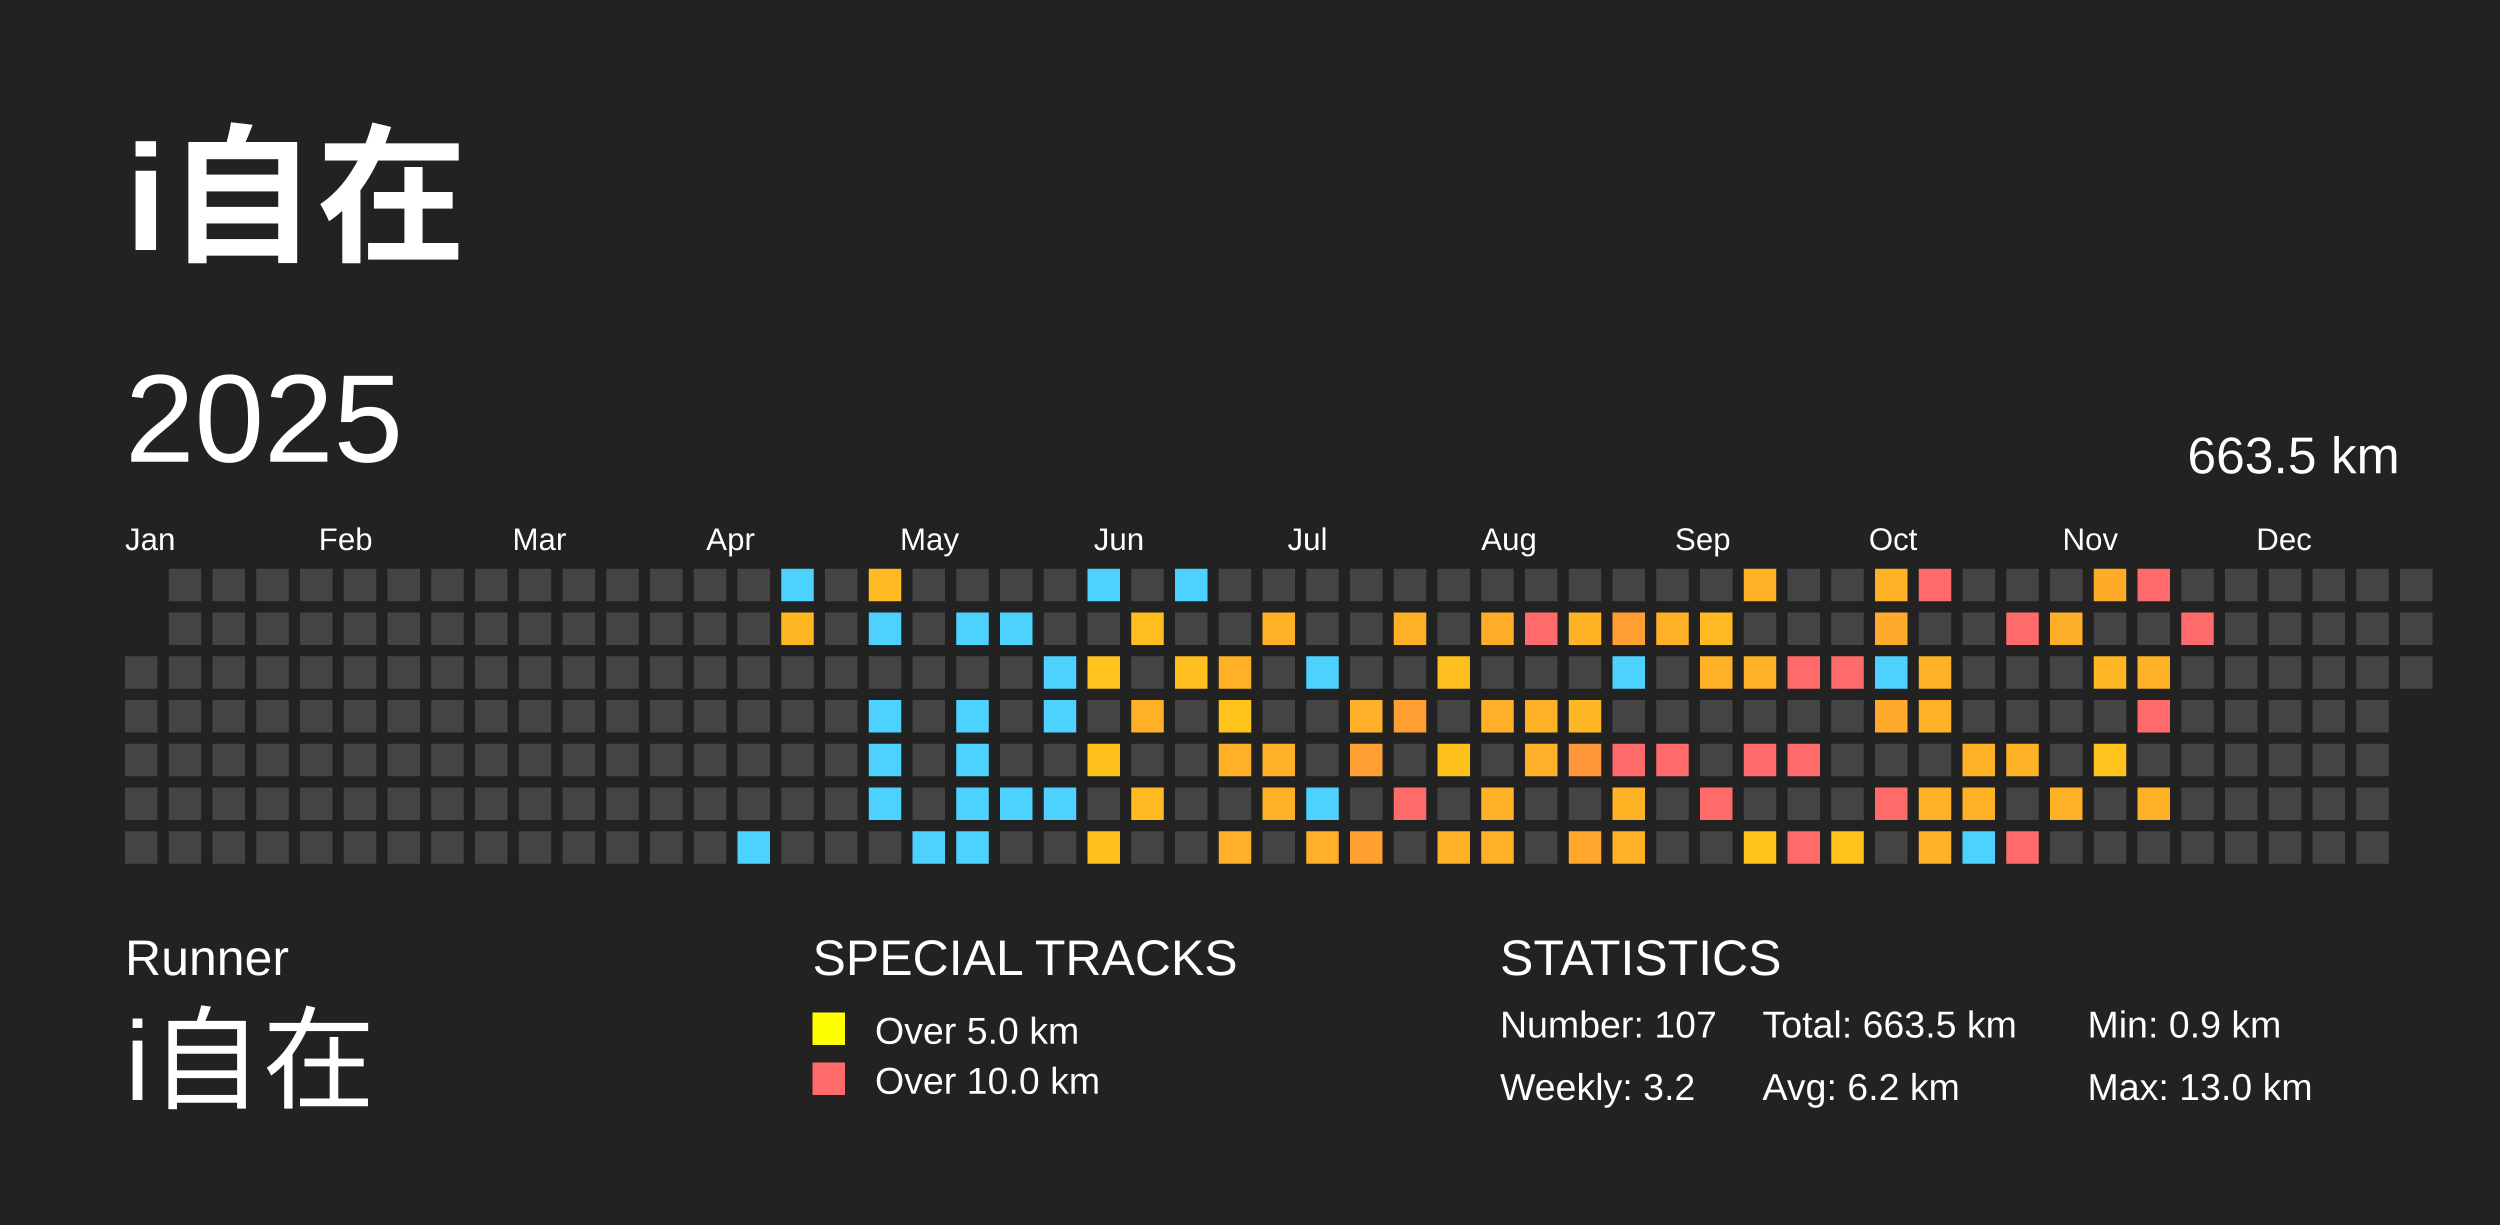
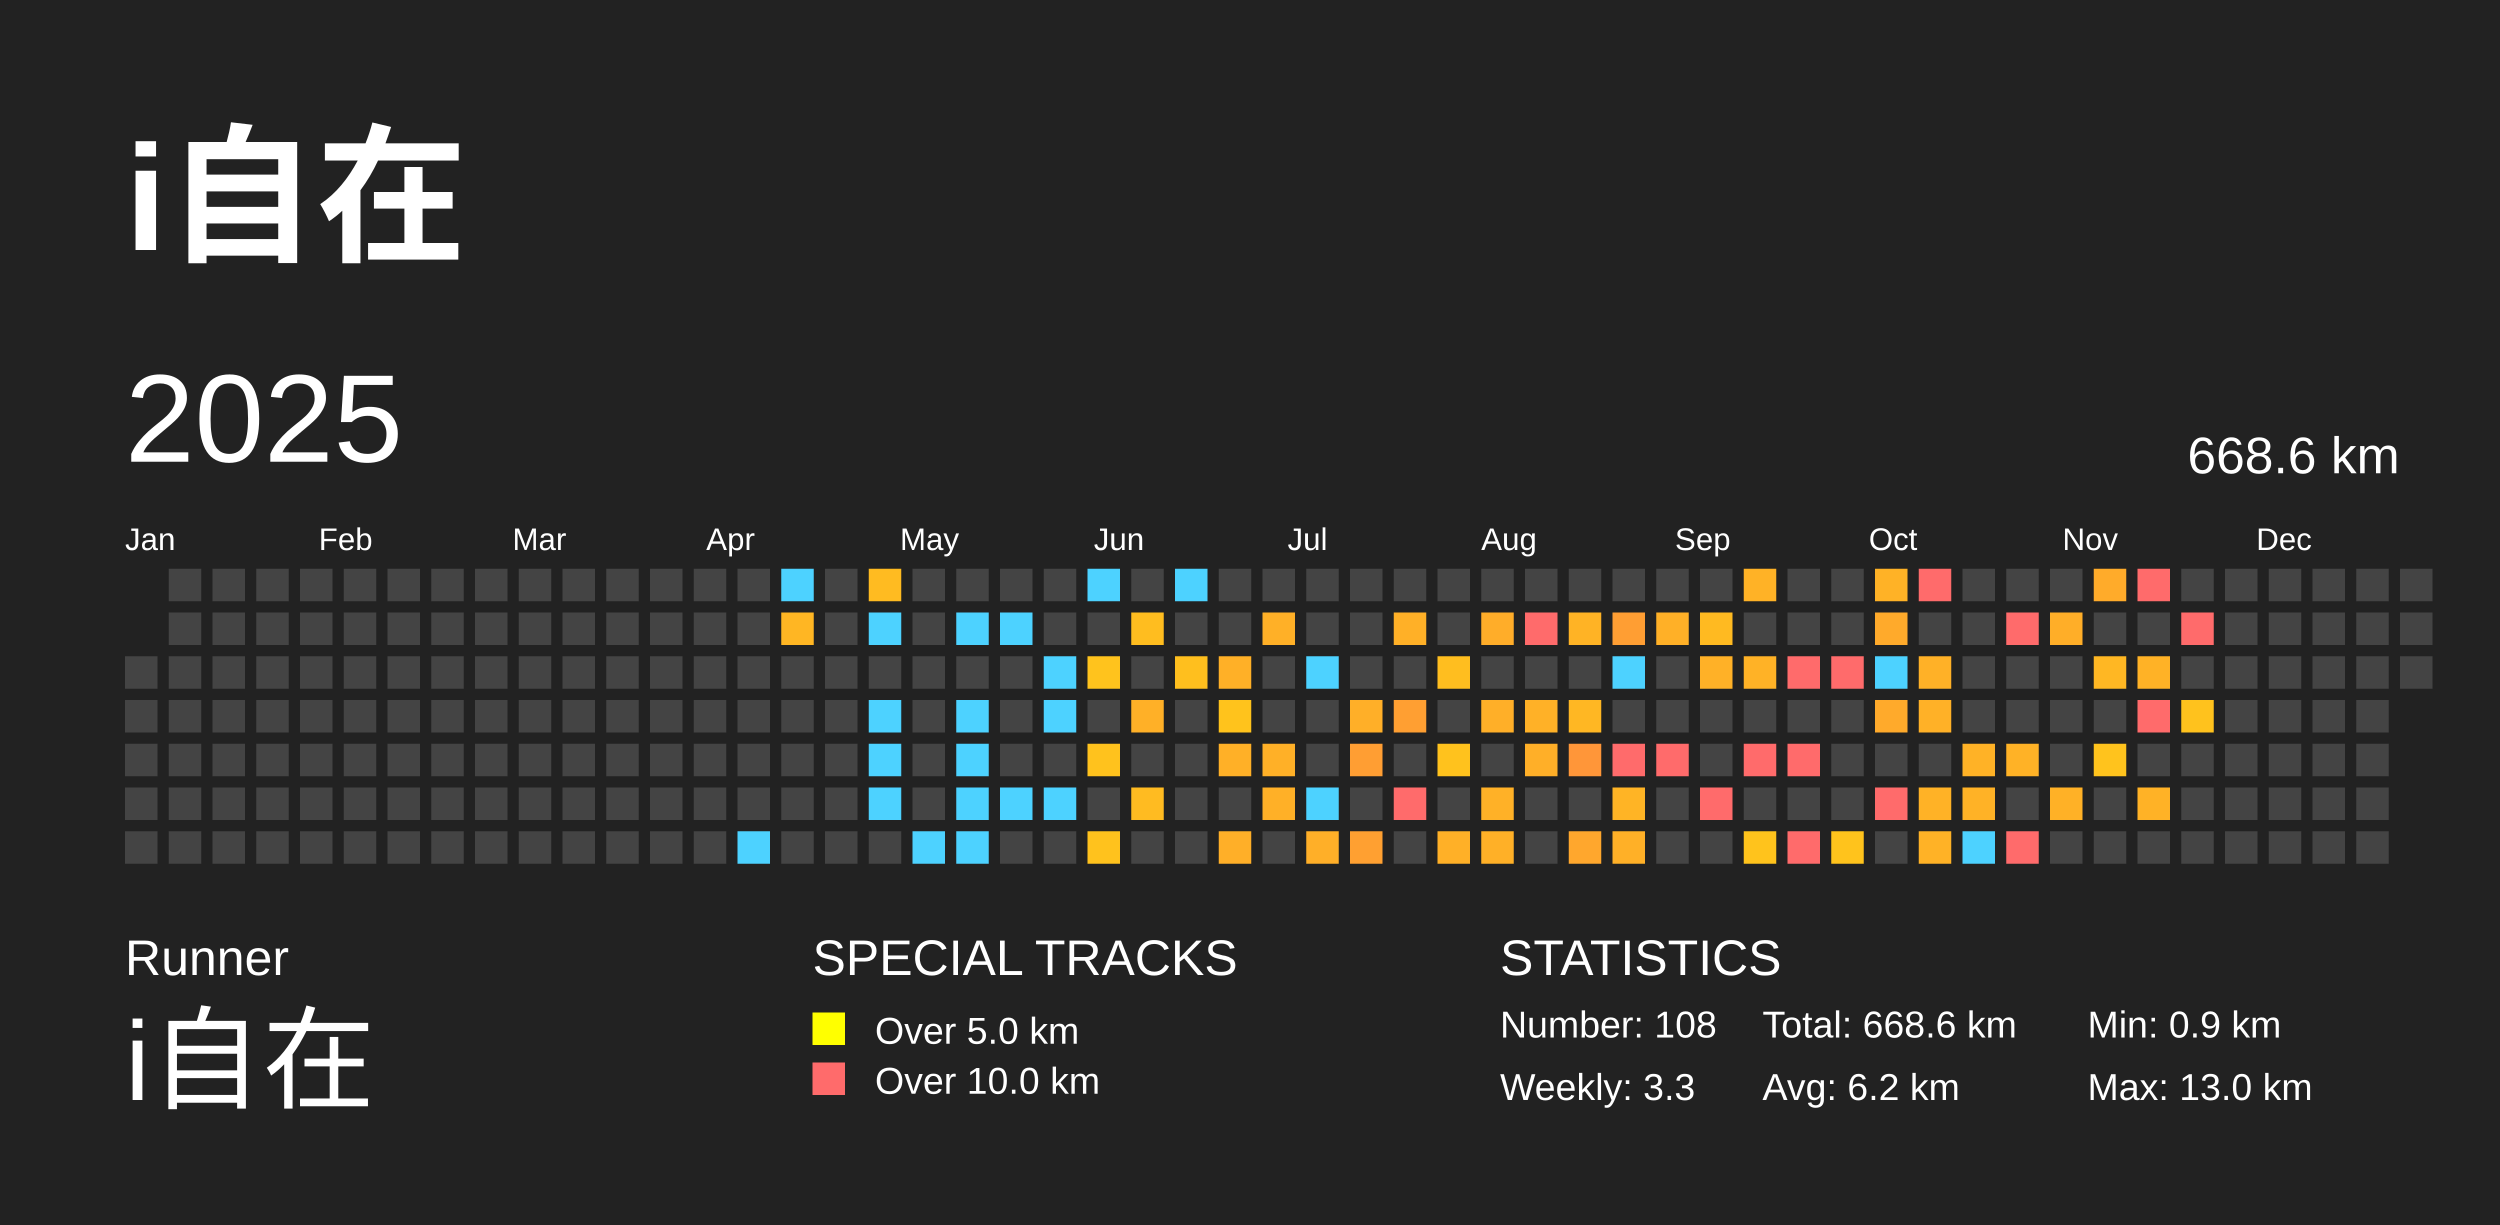
<svg xmlns="http://www.w3.org/2000/svg" baseProfile="full" height="98mm" version="1.1" viewBox="0,0,200,98" width="200mm">
  <defs />
  <rect fill="#222222" height="98" width="200" x="0" y="0" />
  <text fill="#FFFFFF" style="font-size:12px; font-family:Arial; font-weight:bold;" x="10" y="20">i自在</text>
  <text fill="#FFFFFF" style="font-size:4px; font-family:Arial" x="10" y="78">Runner</text>
  <text fill="#FFFFFF" style="font-size:9px; font-family:Arial" x="10" y="88">i自在</text>
  <text fill="#FFFFFF" style="font-size:4px; font-family:Arial" x="65" y="78">SPECIAL TRACKS</text>
  <rect fill="#FFFF00" height="2.6" width="2.6" x="65" y="81" />
  <text fill="#FFFFFF" style="font-size:3px; font-family:Arial" x="70" y="83.5">Over 5.0 km</text>
  <rect fill="#FF6B6B" height="2.6" width="2.6" x="65" y="85" />
  <text fill="#FFFFFF" style="font-size:3px; font-family:Arial" x="70" y="87.5">Over 10.0 km</text>
  <text fill="#FFFFFF" style="font-size:4px; font-family:Arial" x="120" y="78">STATISTICS</text>
-   <text fill="#FFFFFF" style="font-size:3px; font-family:Arial" x="120" y="83">Number: 107</text>
-   <text fill="#FFFFFF" style="font-size:3px; font-family:Arial" x="120" y="88">Weekly: 3.2</text>
-   <text fill="#FFFFFF" style="font-size:3px; font-family:Arial" x="141" y="83">Total: 663.5 km</text>
+   <text fill="#FFFFFF" style="font-size:3px; font-family:Arial" x="120" y="83">Number: 108</text>
+   <text fill="#FFFFFF" style="font-size:3px; font-family:Arial" x="120" y="88">Weekly: 3.3</text>
+   <text fill="#FFFFFF" style="font-size:3px; font-family:Arial" x="141" y="83">Total: 668.6 km</text>
  <text fill="#FFFFFF" style="font-size:3px; font-family:Arial" x="141" y="88">Avg: 6.2 km</text>
  <text fill="#FFFFFF" style="font-size:3px; font-family:Arial" x="167" y="83">Min: 0.9 km</text>
  <text fill="#FFFFFF" style="font-size:3px; font-family:Arial" x="167" y="88">Max: 13.0 km</text>
  <text dominant-baseline="hanging" fill="#FFFFFF" style="font-size:10.0px; font-family:Arial;" x="10" y="30">2025</text>
-   <text dominant-baseline="hanging" fill="#FFFFFF" style="font-size:4.125px; font-family:Arial;" x="175" y="35">663.5 km</text>
+   <text dominant-baseline="hanging" fill="#FFFFFF" style="font-size:4.125px; font-family:Arial;" x="175" y="35">668.6 km</text>
  <text fill="#FFFFFF" style="font-size:2.5px; font-family:Arial" x="10.0" y="44">Jan</text>
  <text fill="#FFFFFF" style="font-size:2.5px; font-family:Arial" x="25.5" y="44">Feb</text>
  <text fill="#FFFFFF" style="font-size:2.5px; font-family:Arial" x="41.0" y="44">Mar</text>
  <text fill="#FFFFFF" style="font-size:2.5px; font-family:Arial" x="56.5" y="44">Apr</text>
  <text fill="#FFFFFF" style="font-size:2.5px; font-family:Arial" x="72.0" y="44">May</text>
  <text fill="#FFFFFF" style="font-size:2.5px; font-family:Arial" x="87.5" y="44">Jun</text>
  <text fill="#FFFFFF" style="font-size:2.5px; font-family:Arial" x="103.0" y="44">Jul</text>
  <text fill="#FFFFFF" style="font-size:2.5px; font-family:Arial" x="118.5" y="44">Aug</text>
  <text fill="#FFFFFF" style="font-size:2.5px; font-family:Arial" x="134.0" y="44">Sep</text>
  <text fill="#FFFFFF" style="font-size:2.5px; font-family:Arial" x="149.5" y="44">Oct</text>
  <text fill="#FFFFFF" style="font-size:2.5px; font-family:Arial" x="165.0" y="44">Nov</text>
  <text fill="#FFFFFF" style="font-size:2.5px; font-family:Arial" x="180.5" y="44">Dec</text>
  <rect fill="#444444" height="2.6" width="2.6" x="10.0" y="52.5" />
  <rect fill="#444444" height="2.6" width="2.6" x="10.0" y="56.0" />
  <rect fill="#444444" height="2.6" width="2.6" x="10.0" y="59.5" />
  <rect fill="#444444" height="2.6" width="2.6" x="10.0" y="63.0" />
  <rect fill="#444444" height="2.6" width="2.6" x="10.0" y="66.5" />
  <rect fill="#444444" height="2.6" width="2.6" x="13.5" y="45.5" />
  <rect fill="#444444" height="2.6" width="2.6" x="13.5" y="49.0" />
  <rect fill="#444444" height="2.6" width="2.6" x="13.5" y="52.5" />
  <rect fill="#444444" height="2.6" width="2.6" x="13.5" y="56.0" />
  <rect fill="#444444" height="2.6" width="2.6" x="13.5" y="59.5" />
  <rect fill="#444444" height="2.6" width="2.6" x="13.5" y="63.0" />
  <rect fill="#444444" height="2.6" width="2.6" x="13.5" y="66.5" />
  <rect fill="#444444" height="2.6" width="2.6" x="17.0" y="45.5" />
  <rect fill="#444444" height="2.6" width="2.6" x="17.0" y="49.0" />
  <rect fill="#444444" height="2.6" width="2.6" x="17.0" y="52.5" />
  <rect fill="#444444" height="2.6" width="2.6" x="17.0" y="56.0" />
  <rect fill="#444444" height="2.6" width="2.6" x="17.0" y="59.5" />
  <rect fill="#444444" height="2.6" width="2.6" x="17.0" y="63.0" />
  <rect fill="#444444" height="2.6" width="2.6" x="17.0" y="66.5" />
  <rect fill="#444444" height="2.6" width="2.6" x="20.5" y="45.5" />
  <rect fill="#444444" height="2.6" width="2.6" x="20.5" y="49.0" />
  <rect fill="#444444" height="2.6" width="2.6" x="20.5" y="52.5" />
  <rect fill="#444444" height="2.6" width="2.6" x="20.5" y="56.0" />
  <rect fill="#444444" height="2.6" width="2.6" x="20.5" y="59.5" />
  <rect fill="#444444" height="2.6" width="2.6" x="20.5" y="63.0" />
  <rect fill="#444444" height="2.6" width="2.6" x="20.5" y="66.5" />
  <rect fill="#444444" height="2.6" width="2.6" x="24.0" y="45.5" />
  <rect fill="#444444" height="2.6" width="2.6" x="24.0" y="49.0" />
  <rect fill="#444444" height="2.6" width="2.6" x="24.0" y="52.5" />
  <rect fill="#444444" height="2.6" width="2.6" x="24.0" y="56.0" />
  <rect fill="#444444" height="2.6" width="2.6" x="24.0" y="59.5" />
  <rect fill="#444444" height="2.6" width="2.6" x="24.0" y="63.0" />
  <rect fill="#444444" height="2.6" width="2.6" x="24.0" y="66.5" />
  <rect fill="#444444" height="2.6" width="2.6" x="27.5" y="45.5" />
  <rect fill="#444444" height="2.6" width="2.6" x="27.5" y="49.0" />
  <rect fill="#444444" height="2.6" width="2.6" x="27.5" y="52.5" />
  <rect fill="#444444" height="2.6" width="2.6" x="27.5" y="56.0" />
  <rect fill="#444444" height="2.6" width="2.6" x="27.5" y="59.5" />
  <rect fill="#444444" height="2.6" width="2.6" x="27.5" y="63.0" />
  <rect fill="#444444" height="2.6" width="2.6" x="27.5" y="66.5" />
  <rect fill="#444444" height="2.6" width="2.6" x="31.0" y="45.5" />
  <rect fill="#444444" height="2.6" width="2.6" x="31.0" y="49.0" />
  <rect fill="#444444" height="2.6" width="2.6" x="31.0" y="52.5" />
  <rect fill="#444444" height="2.6" width="2.6" x="31.0" y="56.0" />
  <rect fill="#444444" height="2.6" width="2.6" x="31.0" y="59.5" />
  <rect fill="#444444" height="2.6" width="2.6" x="31.0" y="63.0" />
  <rect fill="#444444" height="2.6" width="2.6" x="31.0" y="66.5" />
  <rect fill="#444444" height="2.6" width="2.6" x="34.5" y="45.5" />
  <rect fill="#444444" height="2.6" width="2.6" x="34.5" y="49.0" />
  <rect fill="#444444" height="2.6" width="2.6" x="34.5" y="52.5" />
  <rect fill="#444444" height="2.6" width="2.6" x="34.5" y="56.0" />
  <rect fill="#444444" height="2.6" width="2.6" x="34.5" y="59.5" />
  <rect fill="#444444" height="2.6" width="2.6" x="34.5" y="63.0" />
  <rect fill="#444444" height="2.6" width="2.6" x="34.5" y="66.5" />
  <rect fill="#444444" height="2.6" width="2.6" x="38.0" y="45.5" />
  <rect fill="#444444" height="2.6" width="2.6" x="38.0" y="49.0" />
  <rect fill="#444444" height="2.6" width="2.6" x="38.0" y="52.5" />
  <rect fill="#444444" height="2.6" width="2.6" x="38.0" y="56.0" />
  <rect fill="#444444" height="2.6" width="2.6" x="38.0" y="59.5" />
  <rect fill="#444444" height="2.6" width="2.6" x="38.0" y="63.0" />
  <rect fill="#444444" height="2.6" width="2.6" x="38.0" y="66.5" />
  <rect fill="#444444" height="2.6" width="2.6" x="41.5" y="45.5" />
  <rect fill="#444444" height="2.6" width="2.6" x="41.5" y="49.0" />
  <rect fill="#444444" height="2.6" width="2.6" x="41.5" y="52.5" />
  <rect fill="#444444" height="2.6" width="2.6" x="41.5" y="56.0" />
  <rect fill="#444444" height="2.6" width="2.6" x="41.5" y="59.5" />
  <rect fill="#444444" height="2.6" width="2.6" x="41.5" y="63.0" />
  <rect fill="#444444" height="2.6" width="2.6" x="41.5" y="66.5" />
  <rect fill="#444444" height="2.6" width="2.6" x="45.0" y="45.5" />
  <rect fill="#444444" height="2.6" width="2.6" x="45.0" y="49.0" />
  <rect fill="#444444" height="2.6" width="2.6" x="45.0" y="52.5" />
  <rect fill="#444444" height="2.6" width="2.6" x="45.0" y="56.0" />
  <rect fill="#444444" height="2.6" width="2.6" x="45.0" y="59.5" />
  <rect fill="#444444" height="2.6" width="2.6" x="45.0" y="63.0" />
  <rect fill="#444444" height="2.6" width="2.6" x="45.0" y="66.5" />
  <rect fill="#444444" height="2.6" width="2.6" x="48.5" y="45.5" />
  <rect fill="#444444" height="2.6" width="2.6" x="48.5" y="49.0" />
  <rect fill="#444444" height="2.6" width="2.6" x="48.5" y="52.5" />
  <rect fill="#444444" height="2.6" width="2.6" x="48.5" y="56.0" />
  <rect fill="#444444" height="2.6" width="2.6" x="48.5" y="59.5" />
  <rect fill="#444444" height="2.6" width="2.6" x="48.5" y="63.0" />
  <rect fill="#444444" height="2.6" width="2.6" x="48.5" y="66.5" />
  <rect fill="#444444" height="2.6" width="2.6" x="52.0" y="45.5" />
  <rect fill="#444444" height="2.6" width="2.6" x="52.0" y="49.0" />
  <rect fill="#444444" height="2.6" width="2.6" x="52.0" y="52.5" />
  <rect fill="#444444" height="2.6" width="2.6" x="52.0" y="56.0" />
  <rect fill="#444444" height="2.6" width="2.6" x="52.0" y="59.5" />
  <rect fill="#444444" height="2.6" width="2.6" x="52.0" y="63.0" />
  <rect fill="#444444" height="2.6" width="2.6" x="52.0" y="66.5" />
  <rect fill="#444444" height="2.6" width="2.6" x="55.5" y="45.5" />
  <rect fill="#444444" height="2.6" width="2.6" x="55.5" y="49.0" />
  <rect fill="#444444" height="2.6" width="2.6" x="55.5" y="52.5" />
  <rect fill="#444444" height="2.6" width="2.6" x="55.5" y="56.0" />
  <rect fill="#444444" height="2.6" width="2.6" x="55.5" y="59.5" />
  <rect fill="#444444" height="2.6" width="2.6" x="55.5" y="63.0" />
  <rect fill="#444444" height="2.6" width="2.6" x="55.5" y="66.5" />
  <rect fill="#444444" height="2.6" width="2.6" x="59.0" y="45.5" />
  <rect fill="#444444" height="2.6" width="2.6" x="59.0" y="49.0" />
  <rect fill="#444444" height="2.6" width="2.6" x="59.0" y="52.5" />
  <rect fill="#444444" height="2.6" width="2.6" x="59.0" y="56.0" />
  <rect fill="#444444" height="2.6" width="2.6" x="59.0" y="59.5" />
  <rect fill="#444444" height="2.6" width="2.6" x="59.0" y="63.0" />
  <rect fill="#4dd2ff" height="2.6" width="2.6" x="59.0" y="66.5" />
  <rect fill="#4dd2ff" height="2.6" width="2.6" x="62.5" y="45.5" />
  <rect fill="#ffb623" height="2.6" width="2.6" x="62.5" y="49.0" />
  <rect fill="#444444" height="2.6" width="2.6" x="62.5" y="52.5" />
  <rect fill="#444444" height="2.6" width="2.6" x="62.5" y="56.0" />
  <rect fill="#444444" height="2.6" width="2.6" x="62.5" y="59.5" />
  <rect fill="#444444" height="2.6" width="2.6" x="62.5" y="63.0" />
  <rect fill="#444444" height="2.6" width="2.6" x="62.5" y="66.5" />
  <rect fill="#444444" height="2.6" width="2.6" x="66.0" y="45.5" />
  <rect fill="#444444" height="2.6" width="2.6" x="66.0" y="49.0" />
  <rect fill="#444444" height="2.6" width="2.6" x="66.0" y="52.5" />
  <rect fill="#444444" height="2.6" width="2.6" x="66.0" y="56.0" />
  <rect fill="#444444" height="2.6" width="2.6" x="66.0" y="59.5" />
  <rect fill="#444444" height="2.6" width="2.6" x="66.0" y="63.0" />
  <rect fill="#444444" height="2.6" width="2.6" x="66.0" y="66.5" />
  <rect fill="#ffbb21" height="2.6" width="2.6" x="69.5" y="45.5" />
  <rect fill="#4dd2ff" height="2.6" width="2.6" x="69.5" y="49.0" />
  <rect fill="#444444" height="2.6" width="2.6" x="69.5" y="52.5" />
  <rect fill="#4dd2ff" height="2.6" width="2.6" x="69.5" y="56.0" />
  <rect fill="#4dd2ff" height="2.6" width="2.6" x="69.5" y="59.5" />
  <rect fill="#4dd2ff" height="2.6" width="2.6" x="69.5" y="63.0" />
  <rect fill="#444444" height="2.6" width="2.6" x="69.5" y="66.5" />
  <rect fill="#444444" height="2.6" width="2.6" x="73.0" y="45.5" />
  <rect fill="#444444" height="2.6" width="2.6" x="73.0" y="49.0" />
  <rect fill="#444444" height="2.6" width="2.6" x="73.0" y="52.5" />
  <rect fill="#444444" height="2.6" width="2.6" x="73.0" y="56.0" />
  <rect fill="#444444" height="2.6" width="2.6" x="73.0" y="59.5" />
  <rect fill="#444444" height="2.6" width="2.6" x="73.0" y="63.0" />
  <rect fill="#4dd2ff" height="2.6" width="2.6" x="73.0" y="66.5" />
  <rect fill="#444444" height="2.6" width="2.6" x="76.5" y="45.5" />
  <rect fill="#4dd2ff" height="2.6" width="2.6" x="76.5" y="49.0" />
  <rect fill="#444444" height="2.6" width="2.6" x="76.5" y="52.5" />
  <rect fill="#4dd2ff" height="2.6" width="2.6" x="76.5" y="56.0" />
  <rect fill="#4dd2ff" height="2.6" width="2.6" x="76.5" y="59.5" />
  <rect fill="#4dd2ff" height="2.6" width="2.6" x="76.5" y="63.0" />
  <rect fill="#4dd2ff" height="2.6" width="2.6" x="76.5" y="66.5" />
  <rect fill="#444444" height="2.6" width="2.6" x="80.0" y="45.5" />
  <rect fill="#4dd2ff" height="2.6" width="2.6" x="80.0" y="49.0" />
  <rect fill="#444444" height="2.6" width="2.6" x="80.0" y="52.5" />
  <rect fill="#444444" height="2.6" width="2.6" x="80.0" y="56.0" />
  <rect fill="#444444" height="2.6" width="2.6" x="80.0" y="59.5" />
  <rect fill="#4dd2ff" height="2.6" width="2.6" x="80.0" y="63.0" />
  <rect fill="#444444" height="2.6" width="2.6" x="80.0" y="66.5" />
  <rect fill="#444444" height="2.6" width="2.6" x="83.5" y="45.5" />
  <rect fill="#444444" height="2.6" width="2.6" x="83.5" y="49.0" />
  <rect fill="#4dd2ff" height="2.6" width="2.6" x="83.5" y="52.5" />
  <rect fill="#4dd2ff" height="2.6" width="2.6" x="83.5" y="56.0" />
  <rect fill="#444444" height="2.6" width="2.6" x="83.5" y="59.5" />
  <rect fill="#4dd2ff" height="2.6" width="2.6" x="83.5" y="63.0" />
  <rect fill="#444444" height="2.6" width="2.6" x="83.5" y="66.5" />
  <rect fill="#4dd2ff" height="2.6" width="2.6" x="87.0" y="45.5" />
  <rect fill="#444444" height="2.6" width="2.6" x="87.0" y="49.0" />
  <rect fill="#ffc31d" height="2.6" width="2.6" x="87.0" y="52.5" />
  <rect fill="#444444" height="2.6" width="2.6" x="87.0" y="56.0" />
  <rect fill="#ffc21d" height="2.6" width="2.6" x="87.0" y="59.5" />
  <rect fill="#444444" height="2.6" width="2.6" x="87.0" y="63.0" />
  <rect fill="#ffc21d" height="2.6" width="2.6" x="87.0" y="66.5" />
  <rect fill="#444444" height="2.6" width="2.6" x="90.5" y="45.5" />
  <rect fill="#ffbd1f" height="2.6" width="2.6" x="90.5" y="49.0" />
  <rect fill="#444444" height="2.6" width="2.6" x="90.5" y="52.5" />
  <rect fill="#ffb027" height="2.6" width="2.6" x="90.5" y="56.0" />
  <rect fill="#444444" height="2.6" width="2.6" x="90.5" y="59.5" />
  <rect fill="#ffbb21" height="2.6" width="2.6" x="90.5" y="63.0" />
  <rect fill="#444444" height="2.6" width="2.6" x="90.5" y="66.5" />
  <rect fill="#4dd2ff" height="2.6" width="2.6" x="94.0" y="45.5" />
  <rect fill="#444444" height="2.6" width="2.6" x="94.0" y="49.0" />
  <rect fill="#ffbf1e" height="2.6" width="2.6" x="94.0" y="52.5" />
  <rect fill="#444444" height="2.6" width="2.6" x="94.0" y="56.0" />
  <rect fill="#444444" height="2.6" width="2.6" x="94.0" y="59.5" />
  <rect fill="#444444" height="2.6" width="2.6" x="94.0" y="63.0" />
  <rect fill="#444444" height="2.6" width="2.6" x="94.0" y="66.5" />
  <rect fill="#444444" height="2.6" width="2.6" x="97.5" y="45.5" />
  <rect fill="#444444" height="2.6" width="2.6" x="97.5" y="49.0" />
  <rect fill="#ffb027" height="2.6" width="2.6" x="97.5" y="52.5" />
  <rect fill="#ffc31c" height="2.6" width="2.6" x="97.5" y="56.0" />
  <rect fill="#ffb027" height="2.6" width="2.6" x="97.5" y="59.5" />
  <rect fill="#444444" height="2.6" width="2.6" x="97.5" y="63.0" />
  <rect fill="#ffaf28" height="2.6" width="2.6" x="97.5" y="66.5" />
  <rect fill="#444444" height="2.6" width="2.6" x="101.0" y="45.5" />
  <rect fill="#ffb027" height="2.6" width="2.6" x="101.0" y="49.0" />
  <rect fill="#444444" height="2.6" width="2.6" x="101.0" y="52.5" />
  <rect fill="#444444" height="2.6" width="2.6" x="101.0" y="56.0" />
  <rect fill="#ffb027" height="2.6" width="2.6" x="101.0" y="59.5" />
  <rect fill="#ffb027" height="2.6" width="2.6" x="101.0" y="63.0" />
  <rect fill="#444444" height="2.6" width="2.6" x="101.0" y="66.5" />
  <rect fill="#444444" height="2.6" width="2.6" x="104.5" y="45.5" />
  <rect fill="#444444" height="2.6" width="2.6" x="104.5" y="49.0" />
  <rect fill="#4dd2ff" height="2.6" width="2.6" x="104.5" y="52.5" />
  <rect fill="#444444" height="2.6" width="2.6" x="104.5" y="56.0" />
  <rect fill="#444444" height="2.6" width="2.6" x="104.5" y="59.5" />
  <rect fill="#4dd2ff" height="2.6" width="2.6" x="104.5" y="63.0" />
  <rect fill="#ffaf28" height="2.6" width="2.6" x="104.5" y="66.5" />
  <rect fill="#444444" height="2.6" width="2.6" x="108.0" y="45.5" />
  <rect fill="#444444" height="2.6" width="2.6" x="108.0" y="49.0" />
  <rect fill="#444444" height="2.6" width="2.6" x="108.0" y="52.5" />
  <rect fill="#ffaf28" height="2.6" width="2.6" x="108.0" y="56.0" />
  <rect fill="#ff9e33" height="2.6" width="2.6" x="108.0" y="59.5" />
  <rect fill="#444444" height="2.6" width="2.6" x="108.0" y="63.0" />
  <rect fill="#ffa031" height="2.6" width="2.6" x="108.0" y="66.5" />
  <rect fill="#444444" height="2.6" width="2.6" x="111.5" y="45.5" />
  <rect fill="#ffb027" height="2.6" width="2.6" x="111.5" y="49.0" />
  <rect fill="#444444" height="2.6" width="2.6" x="111.5" y="52.5" />
  <rect fill="#ff9f32" height="2.6" width="2.6" x="111.5" y="56.0" />
  <rect fill="#444444" height="2.6" width="2.6" x="111.5" y="59.5" />
  <rect fill="#FF6B6B" height="2.6" width="2.6" x="111.5" y="63.0" />
  <rect fill="#444444" height="2.6" width="2.6" x="111.5" y="66.5" />
  <rect fill="#444444" height="2.6" width="2.6" x="115.0" y="45.5" />
  <rect fill="#444444" height="2.6" width="2.6" x="115.0" y="49.0" />
  <rect fill="#ffbe1f" height="2.6" width="2.6" x="115.0" y="52.5" />
  <rect fill="#444444" height="2.6" width="2.6" x="115.0" y="56.0" />
  <rect fill="#ffc21d" height="2.6" width="2.6" x="115.0" y="59.5" />
  <rect fill="#444444" height="2.6" width="2.6" x="115.0" y="63.0" />
  <rect fill="#ffb027" height="2.6" width="2.6" x="115.0" y="66.5" />
  <rect fill="#444444" height="2.6" width="2.6" x="118.5" y="45.5" />
  <rect fill="#ffad29" height="2.6" width="2.6" x="118.5" y="49.0" />
  <rect fill="#444444" height="2.6" width="2.6" x="118.5" y="52.5" />
  <rect fill="#ffaf28" height="2.6" width="2.6" x="118.5" y="56.0" />
  <rect fill="#444444" height="2.6" width="2.6" x="118.5" y="59.5" />
  <rect fill="#ffb127" height="2.6" width="2.6" x="118.5" y="63.0" />
  <rect fill="#ffb027" height="2.6" width="2.6" x="118.5" y="66.5" />
  <rect fill="#444444" height="2.6" width="2.6" x="122.0" y="45.5" />
  <rect fill="#FF6B6B" height="2.6" width="2.6" x="122.0" y="49.0" />
  <rect fill="#444444" height="2.6" width="2.6" x="122.0" y="52.5" />
  <rect fill="#ffb127" height="2.6" width="2.6" x="122.0" y="56.0" />
  <rect fill="#ffaf28" height="2.6" width="2.6" x="122.0" y="59.5" />
  <rect fill="#444444" height="2.6" width="2.6" x="122.0" y="63.0" />
  <rect fill="#444444" height="2.6" width="2.6" x="122.0" y="66.5" />
  <rect fill="#444444" height="2.6" width="2.6" x="125.5" y="45.5" />
  <rect fill="#ffb325" height="2.6" width="2.6" x="125.5" y="49.0" />
  <rect fill="#444444" height="2.6" width="2.6" x="125.5" y="52.5" />
  <rect fill="#ffb723" height="2.6" width="2.6" x="125.5" y="56.0" />
  <rect fill="#ff9639" height="2.6" width="2.6" x="125.5" y="59.5" />
  <rect fill="#444444" height="2.6" width="2.6" x="125.5" y="63.0" />
  <rect fill="#ffa72d" height="2.6" width="2.6" x="125.5" y="66.5" />
  <rect fill="#444444" height="2.6" width="2.6" x="129.0" y="45.5" />
  <rect fill="#ff9e33" height="2.6" width="2.6" x="129.0" y="49.0" />
  <rect fill="#4dd2ff" height="2.6" width="2.6" x="129.0" y="52.5" />
  <rect fill="#444444" height="2.6" width="2.6" x="129.0" y="56.0" />
  <rect fill="#FF6B6B" height="2.6" width="2.6" x="129.0" y="59.5" />
  <rect fill="#ffb425" height="2.6" width="2.6" x="129.0" y="63.0" />
  <rect fill="#ffb027" height="2.6" width="2.6" x="129.0" y="66.5" />
  <rect fill="#444444" height="2.6" width="2.6" x="132.5" y="45.5" />
  <rect fill="#ffb027" height="2.6" width="2.6" x="132.5" y="49.0" />
  <rect fill="#444444" height="2.6" width="2.6" x="132.5" y="52.5" />
  <rect fill="#444444" height="2.6" width="2.6" x="132.5" y="56.0" />
  <rect fill="#FF6B6B" height="2.6" width="2.6" x="132.5" y="59.5" />
  <rect fill="#444444" height="2.6" width="2.6" x="132.5" y="63.0" />
  <rect fill="#444444" height="2.6" width="2.6" x="132.5" y="66.5" />
  <rect fill="#444444" height="2.6" width="2.6" x="136.0" y="45.5" />
  <rect fill="#ffba21" height="2.6" width="2.6" x="136.0" y="49.0" />
  <rect fill="#ffb127" height="2.6" width="2.6" x="136.0" y="52.5" />
  <rect fill="#444444" height="2.6" width="2.6" x="136.0" y="56.0" />
  <rect fill="#444444" height="2.6" width="2.6" x="136.0" y="59.5" />
  <rect fill="#FF6B6B" height="2.6" width="2.6" x="136.0" y="63.0" />
  <rect fill="#444444" height="2.6" width="2.6" x="136.0" y="66.5" />
  <rect fill="#ffb226" height="2.6" width="2.6" x="139.5" y="45.5" />
  <rect fill="#444444" height="2.6" width="2.6" x="139.5" y="49.0" />
  <rect fill="#ffb226" height="2.6" width="2.6" x="139.5" y="52.5" />
  <rect fill="#444444" height="2.6" width="2.6" x="139.5" y="56.0" />
  <rect fill="#FF6B6B" height="2.6" width="2.6" x="139.5" y="59.5" />
  <rect fill="#444444" height="2.6" width="2.6" x="139.5" y="63.0" />
  <rect fill="#ffc31c" height="2.6" width="2.6" x="139.5" y="66.5" />
  <rect fill="#444444" height="2.6" width="2.6" x="143.0" y="45.5" />
  <rect fill="#444444" height="2.6" width="2.6" x="143.0" y="49.0" />
  <rect fill="#FF6B6B" height="2.6" width="2.6" x="143.0" y="52.5" />
  <rect fill="#444444" height="2.6" width="2.6" x="143.0" y="56.0" />
  <rect fill="#FF6B6B" height="2.6" width="2.6" x="143.0" y="59.5" />
  <rect fill="#444444" height="2.6" width="2.6" x="143.0" y="63.0" />
  <rect fill="#FF6B6B" height="2.6" width="2.6" x="143.0" y="66.5" />
  <rect fill="#444444" height="2.6" width="2.6" x="146.5" y="45.5" />
  <rect fill="#444444" height="2.6" width="2.6" x="146.5" y="49.0" />
  <rect fill="#FF6B6B" height="2.6" width="2.6" x="146.5" y="52.5" />
  <rect fill="#444444" height="2.6" width="2.6" x="146.5" y="56.0" />
  <rect fill="#444444" height="2.6" width="2.6" x="146.5" y="59.5" />
  <rect fill="#444444" height="2.6" width="2.6" x="146.5" y="63.0" />
  <rect fill="#ffc31c" height="2.6" width="2.6" x="146.5" y="66.5" />
  <rect fill="#ffb226" height="2.6" width="2.6" x="150.0" y="45.5" />
  <rect fill="#ffaa2b" height="2.6" width="2.6" x="150.0" y="49.0" />
  <rect fill="#4dd2ff" height="2.6" width="2.6" x="150.0" y="52.5" />
  <rect fill="#ffaa2b" height="2.6" width="2.6" x="150.0" y="56.0" />
  <rect fill="#444444" height="2.6" width="2.6" x="150.0" y="59.5" />
  <rect fill="#FF6B6B" height="2.6" width="2.6" x="150.0" y="63.0" />
  <rect fill="#444444" height="2.6" width="2.6" x="150.0" y="66.5" />
  <rect fill="#FF6B6B" height="2.6" width="2.6" x="153.5" y="45.5" />
  <rect fill="#444444" height="2.6" width="2.6" x="153.5" y="49.0" />
  <rect fill="#ffb127" height="2.6" width="2.6" x="153.5" y="52.5" />
  <rect fill="#ffb127" height="2.6" width="2.6" x="153.5" y="56.0" />
  <rect fill="#444444" height="2.6" width="2.6" x="153.5" y="59.5" />
  <rect fill="#ffb226" height="2.6" width="2.6" x="153.5" y="63.0" />
  <rect fill="#ffb226" height="2.6" width="2.6" x="153.5" y="66.5" />
  <rect fill="#444444" height="2.6" width="2.6" x="157.0" y="45.5" />
  <rect fill="#444444" height="2.6" width="2.6" x="157.0" y="49.0" />
  <rect fill="#444444" height="2.6" width="2.6" x="157.0" y="52.5" />
  <rect fill="#444444" height="2.6" width="2.6" x="157.0" y="56.0" />
  <rect fill="#ffb226" height="2.6" width="2.6" x="157.0" y="59.5" />
  <rect fill="#ffb226" height="2.6" width="2.6" x="157.0" y="63.0" />
  <rect fill="#4dd2ff" height="2.6" width="2.6" x="157.0" y="66.5" />
  <rect fill="#444444" height="2.6" width="2.6" x="160.5" y="45.5" />
  <rect fill="#FF6B6B" height="2.6" width="2.6" x="160.5" y="49.0" />
  <rect fill="#444444" height="2.6" width="2.6" x="160.5" y="52.5" />
  <rect fill="#444444" height="2.6" width="2.6" x="160.5" y="56.0" />
  <rect fill="#ffb226" height="2.6" width="2.6" x="160.5" y="59.5" />
  <rect fill="#444444" height="2.6" width="2.6" x="160.5" y="63.0" />
  <rect fill="#FF6B6B" height="2.6" width="2.6" x="160.5" y="66.5" />
  <rect fill="#444444" height="2.6" width="2.6" x="164.0" y="45.5" />
  <rect fill="#ffae28" height="2.6" width="2.6" x="164.0" y="49.0" />
  <rect fill="#444444" height="2.6" width="2.6" x="164.0" y="52.5" />
  <rect fill="#444444" height="2.6" width="2.6" x="164.0" y="56.0" />
  <rect fill="#444444" height="2.6" width="2.6" x="164.0" y="59.5" />
  <rect fill="#ffb126" height="2.6" width="2.6" x="164.0" y="63.0" />
  <rect fill="#444444" height="2.6" width="2.6" x="164.0" y="66.5" />
  <rect fill="#ffab2a" height="2.6" width="2.6" x="167.5" y="45.5" />
  <rect fill="#444444" height="2.6" width="2.6" x="167.5" y="49.0" />
  <rect fill="#ffb723" height="2.6" width="2.6" x="167.5" y="52.5" />
  <rect fill="#444444" height="2.6" width="2.6" x="167.5" y="56.0" />
  <rect fill="#ffc31d" height="2.6" width="2.6" x="167.5" y="59.5" />
  <rect fill="#444444" height="2.6" width="2.6" x="167.5" y="63.0" />
  <rect fill="#444444" height="2.6" width="2.6" x="167.5" y="66.5" />
  <rect fill="#FF6B6B" height="2.6" width="2.6" x="171.0" y="45.5" />
  <rect fill="#444444" height="2.6" width="2.6" x="171.0" y="49.0" />
  <rect fill="#ffb226" height="2.6" width="2.6" x="171.0" y="52.5" />
  <rect fill="#FF6B6B" height="2.6" width="2.6" x="171.0" y="56.0" />
  <rect fill="#444444" height="2.6" width="2.6" x="171.0" y="59.5" />
  <rect fill="#ffb226" height="2.6" width="2.6" x="171.0" y="63.0" />
  <rect fill="#444444" height="2.6" width="2.6" x="171.0" y="66.5" />
  <rect fill="#444444" height="2.6" width="2.6" x="174.5" y="45.5" />
  <rect fill="#FF6B6B" height="2.6" width="2.6" x="174.5" y="49.0" />
  <rect fill="#444444" height="2.6" width="2.6" x="174.5" y="52.5" />
-   <rect fill="#444444" height="2.6" width="2.6" x="174.5" y="56.0" />
+   <rect fill="#ffc21d" height="2.6" width="2.6" x="174.5" y="56.0" />
  <rect fill="#444444" height="2.6" width="2.6" x="174.5" y="59.5" />
  <rect fill="#444444" height="2.6" width="2.6" x="174.5" y="63.0" />
  <rect fill="#444444" height="2.6" width="2.6" x="174.5" y="66.5" />
  <rect fill="#444444" height="2.6" width="2.6" x="178.0" y="45.5" />
  <rect fill="#444444" height="2.6" width="2.6" x="178.0" y="49.0" />
  <rect fill="#444444" height="2.6" width="2.6" x="178.0" y="52.5" />
  <rect fill="#444444" height="2.6" width="2.6" x="178.0" y="56.0" />
  <rect fill="#444444" height="2.6" width="2.6" x="178.0" y="59.5" />
  <rect fill="#444444" height="2.6" width="2.6" x="178.0" y="63.0" />
  <rect fill="#444444" height="2.6" width="2.6" x="178.0" y="66.5" />
  <rect fill="#444444" height="2.6" width="2.6" x="181.5" y="45.5" />
  <rect fill="#444444" height="2.6" width="2.6" x="181.5" y="49.0" />
  <rect fill="#444444" height="2.6" width="2.6" x="181.5" y="52.5" />
  <rect fill="#444444" height="2.6" width="2.6" x="181.5" y="56.0" />
  <rect fill="#444444" height="2.6" width="2.6" x="181.5" y="59.5" />
  <rect fill="#444444" height="2.6" width="2.6" x="181.5" y="63.0" />
  <rect fill="#444444" height="2.6" width="2.6" x="181.5" y="66.5" />
  <rect fill="#444444" height="2.6" width="2.6" x="185.0" y="45.5" />
  <rect fill="#444444" height="2.6" width="2.6" x="185.0" y="49.0" />
  <rect fill="#444444" height="2.6" width="2.6" x="185.0" y="52.5" />
  <rect fill="#444444" height="2.6" width="2.6" x="185.0" y="56.0" />
  <rect fill="#444444" height="2.6" width="2.6" x="185.0" y="59.5" />
  <rect fill="#444444" height="2.6" width="2.6" x="185.0" y="63.0" />
  <rect fill="#444444" height="2.6" width="2.6" x="185.0" y="66.5" />
  <rect fill="#444444" height="2.6" width="2.6" x="188.5" y="45.5" />
  <rect fill="#444444" height="2.6" width="2.6" x="188.5" y="49.0" />
  <rect fill="#444444" height="2.6" width="2.6" x="188.5" y="52.5" />
  <rect fill="#444444" height="2.6" width="2.6" x="188.5" y="56.0" />
  <rect fill="#444444" height="2.6" width="2.6" x="188.5" y="59.5" />
  <rect fill="#444444" height="2.6" width="2.6" x="188.5" y="63.0" />
  <rect fill="#444444" height="2.6" width="2.6" x="188.5" y="66.5" />
  <rect fill="#444444" height="2.6" width="2.6" x="192.0" y="45.5" />
  <rect fill="#444444" height="2.6" width="2.6" x="192.0" y="49.0" />
  <rect fill="#444444" height="2.6" width="2.6" x="192.0" y="52.5" />
</svg>
